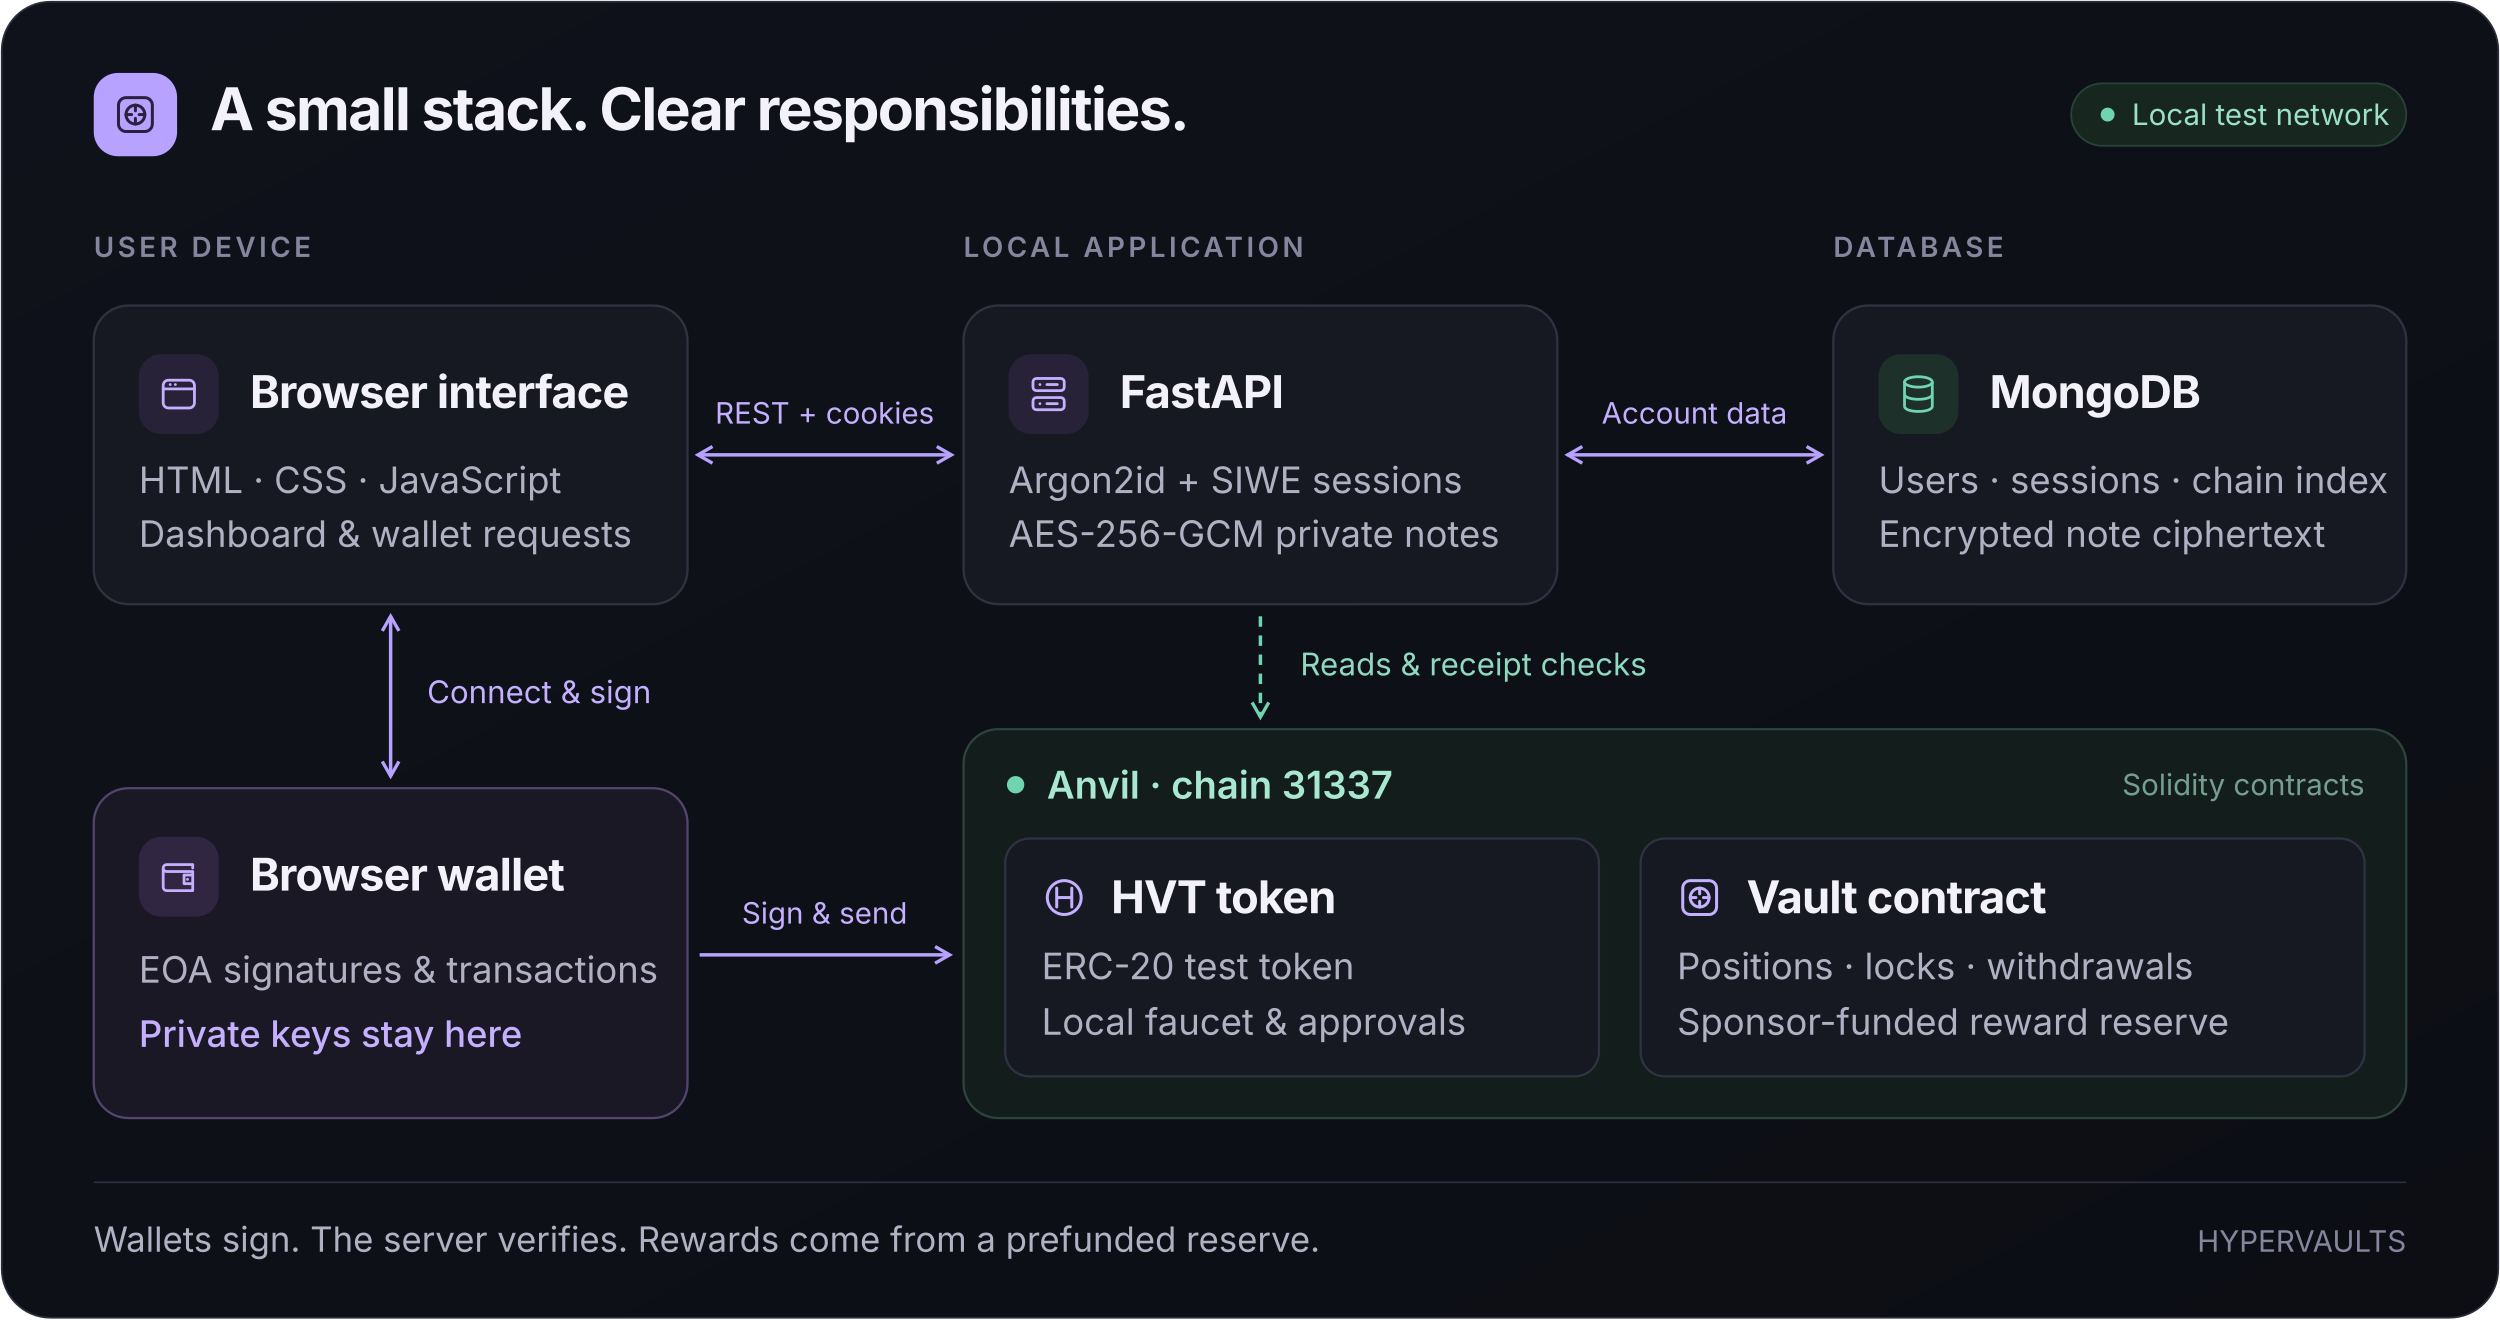
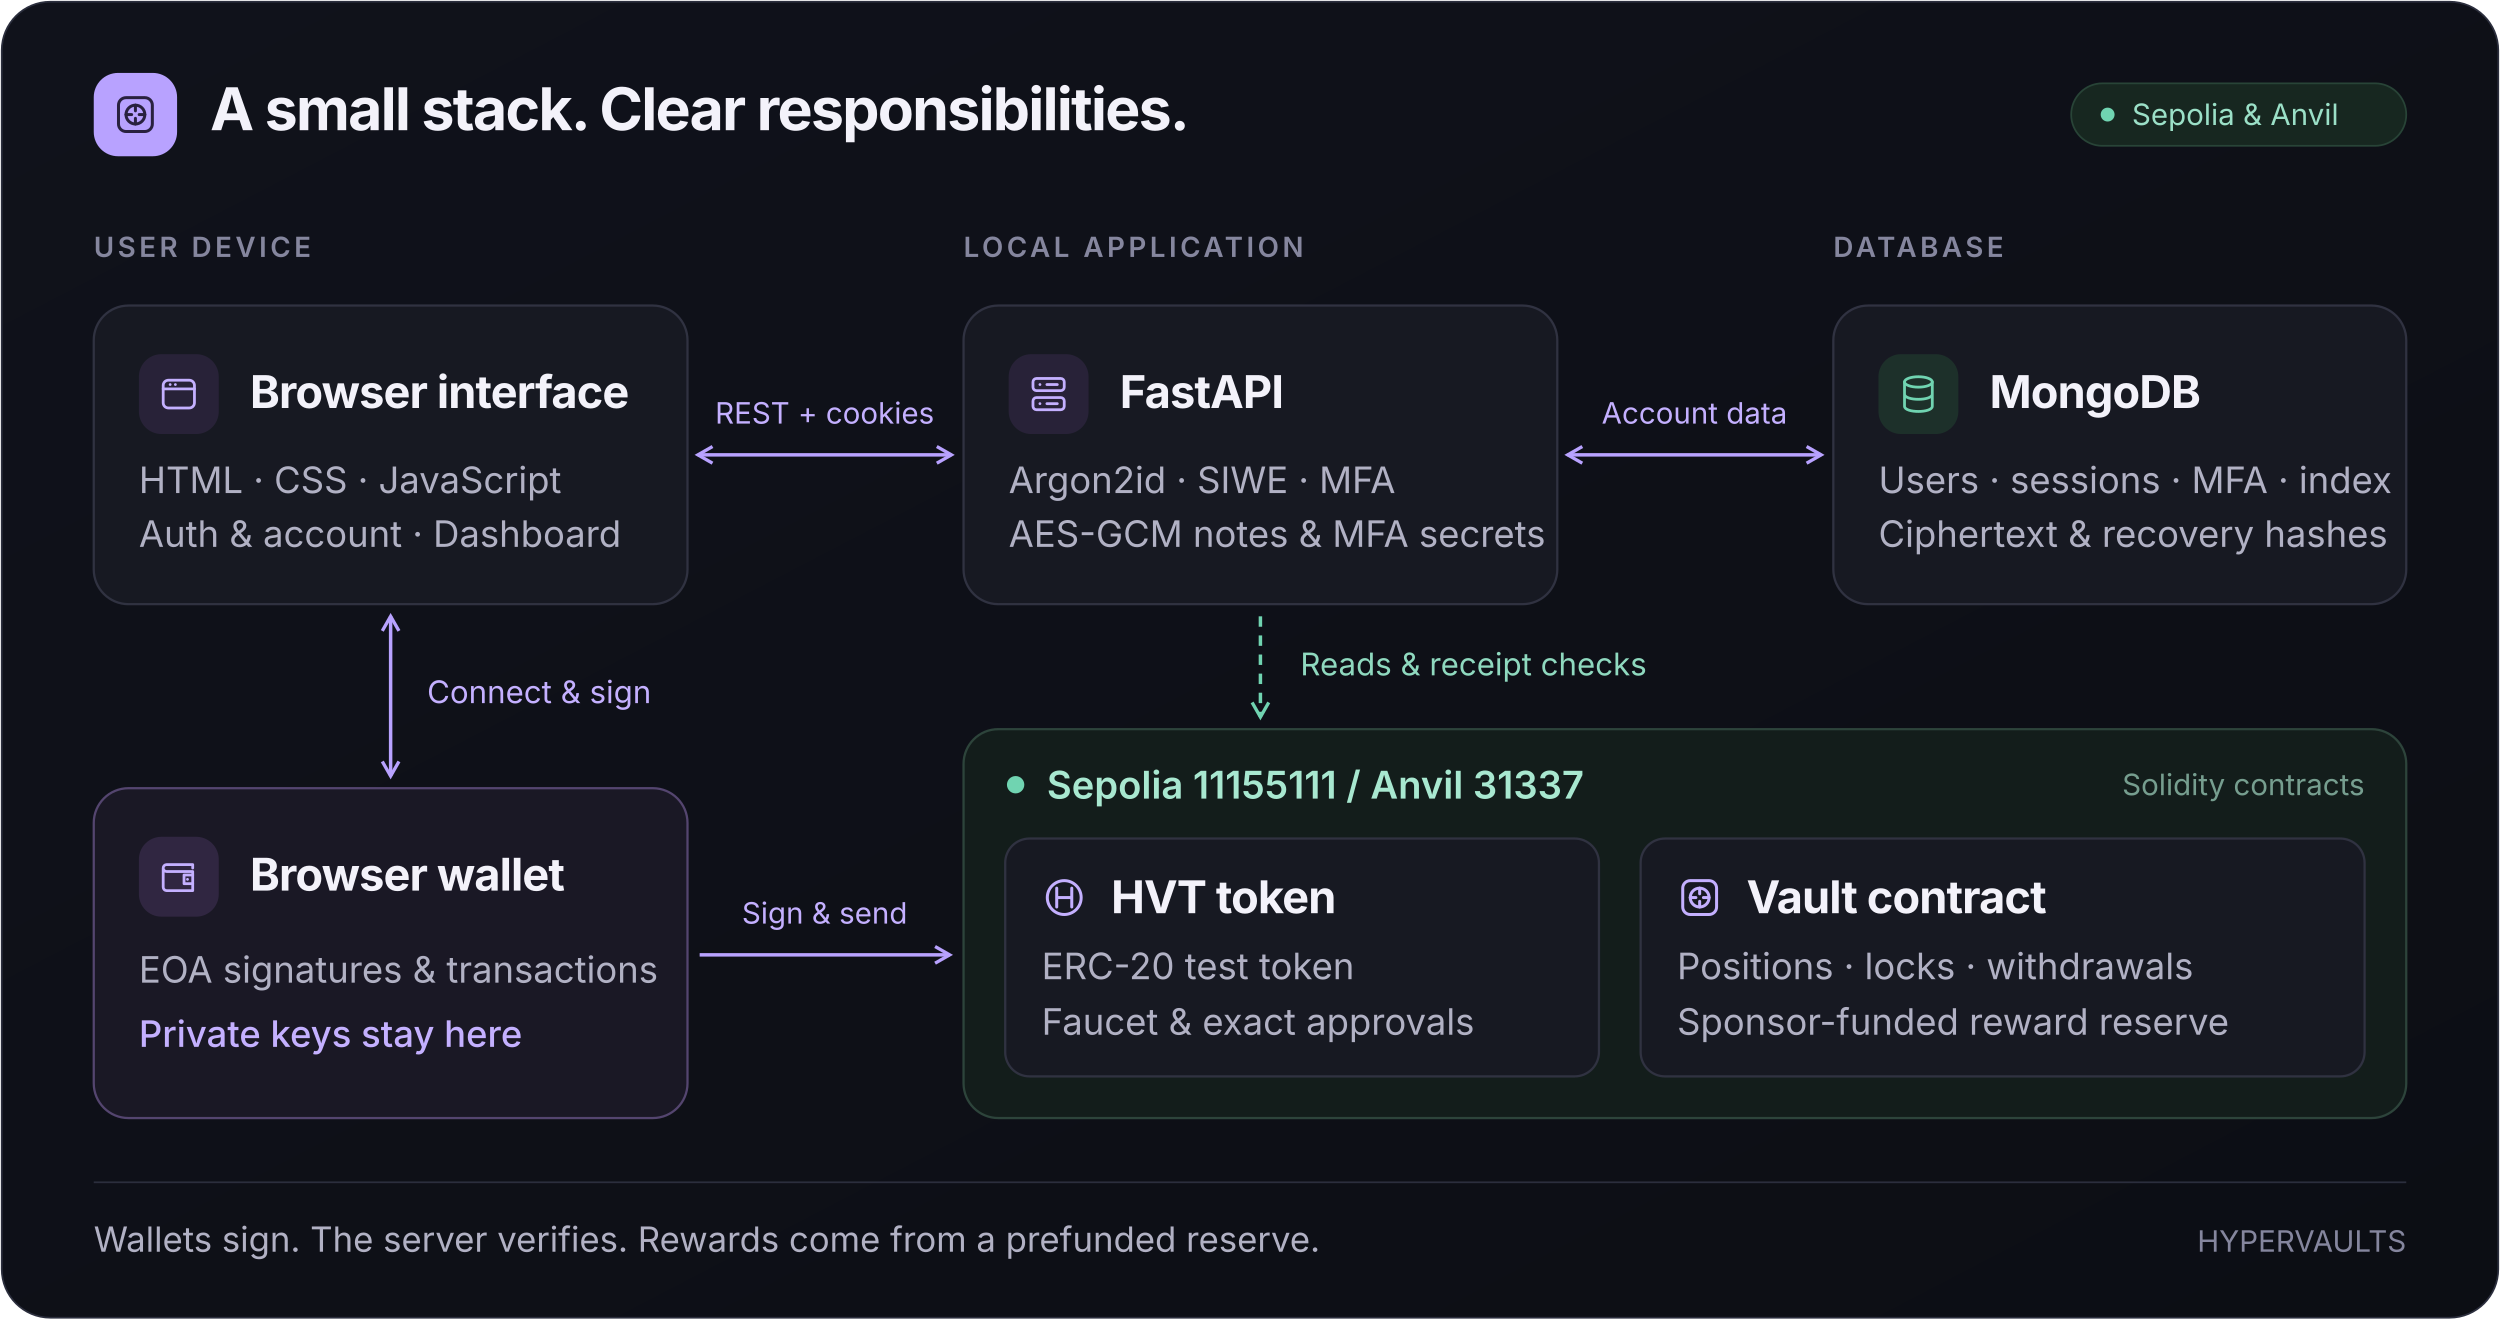
<svg xmlns="http://www.w3.org/2000/svg" width="1440" height="760" viewBox="0 0 1440 760" role="img" aria-labelledby="title description">
  <defs>
    <linearGradient id="canvas" x2="1" y2="1">
      <stop stop-color="#10121b" />
      <stop offset="1" stop-color="#0c0e14" />
    </linearGradient>
    <marker id="arrow" viewBox="0 0 10 10" refX="8" refY="5" markerWidth="6" markerHeight="6" orient="auto-start-reverse">
      <path d="m1 1 7 4-7 4" fill="none" stroke="#b8a2ff" stroke-width="1.6" />
    </marker>
    <marker id="read-arrow" viewBox="0 0 10 10" refX="8" refY="5" markerWidth="6" markerHeight="6" orient="auto">
      <path d="m1 1 7 4-7 4" fill="none" stroke="#70d4b1" stroke-width="1.6" />
    </marker>
    <symbol id="browser" viewBox="0 0 24 24">
      <rect x="3" y="4" width="18" height="16" rx="3" />
      <path d="M3 9h18m-14-2.5h.01m3 0h.01" />
    </symbol>
    <symbol id="wallet" viewBox="0 0 24 24">
      <path d="M20 7V5H5a2 2 0 0 0 0 4h15v11H5a2 2 0 0 1-2-2V7" />
      <path d="M20 11h-5v5h5m-3-2.5h.01" />
    </symbol>
    <symbol id="server" viewBox="0 0 24 24">
      <rect x="3" y="3" width="18" height="7" rx="2" />
      <rect x="3" y="14" width="18" height="7" rx="2" />
      <path d="M7 6.5h.01M7 17.5h.01m4-11h6m-6 11h6" />
    </symbol>
    <symbol id="database" viewBox="0 0 24 24">
      <ellipse cx="12" cy="5" rx="8" ry="3" />
      <path d="M4 5v14c0 4 16 4 16 0V5M4 12c0 4 16 4 16 0" />
    </symbol>
    <symbol id="token" viewBox="0 0 24 24">
      <circle cx="12" cy="12" r="9" />
      <path d="M8 7v10m8-10v10M8 12h8" />
    </symbol>
    <symbol id="vault" viewBox="0 0 24 24">
      <rect x="3" y="3" width="18" height="18" rx="4" />
      <circle cx="12" cy="12" r="5" />
      <path d="M12 7v3m0 4v3m-5-5h3m4 0h3" />
    </symbol>
  </defs>
  <style>
    text{font-family:Inter,-apple-system,BlinkMacSystemFont,"Segoe UI",Arial,sans-serif}
    .heading{fill:#f3f2fa;font-size:26px;font-weight:650;letter-spacing:-.5px}
    .body{fill:#b1b1c4;font-size:21px}
    .eyebrow{fill:#85869e;font-size:16px;font-weight:600;letter-spacing:2px}
    .icon{fill:none;stroke:#c4b0ff;stroke-width:1.6;stroke-linecap:round;stroke-linejoin:round}
    .card{fill:#171922;stroke:#303241;stroke-width:1.3}
    .line{fill:none;stroke:#b8a2ff;stroke-width:2;marker-end:url(#arrow)}
  </style>
  <rect x="1" y="1" width="1438" height="758" rx="28" fill="url(#canvas)" stroke="#2b2e3d" />
  <rect x="54" y="42" width="48" height="48" rx="14" fill="#b8a2ff" />
  <use href="#vault" x="65" y="53" width="26" height="26" class="icon" style="stroke:#29213f" />
  <text x="121" y="75" fill="#f3f2fa" font-size="34" font-weight="650" letter-spacing="-1">A small stack. Clear responsibilities.</text>
  <rect x="1193" y="48" width="193" height="36" rx="18" fill="#172720" stroke="#284437" />
  <circle cx="1214" cy="66" r="4" fill="#70d4b1" />
-   <text x="1228" y="72" fill="#9be0c7" font-size="17">Local test network</text>
+   <text x="1228" y="72" fill="#9be0c7" font-size="17">Sepolia &amp; Anvil</text>
  <text x="54" y="148" class="eyebrow">USER DEVICE</text>
  <text x="555" y="148" class="eyebrow">LOCAL APPLICATION</text>
  <text x="1056" y="148" class="eyebrow">DATABASE</text>
  <rect x="54" y="176" width="342" height="172" rx="20" class="card" />
  <rect x="80" y="204" width="46" height="46" rx="13" fill="#282238" />
  <use href="#browser" x="91" y="215" width="24" height="24" class="icon" />
  <text x="144" y="235" class="heading">Browser interface</text>
  <text x="80" y="284" class="body">HTML · CSS · JavaScript</text>
-   <text x="80" y="315" class="body">Dashboard &amp; wallet requests</text>
+   <text x="80" y="315" class="body">Auth &amp; account · Dashboard</text>
  <rect x="555" y="176" width="342" height="172" rx="20" class="card" />
  <rect x="581" y="204" width="46" height="46" rx="13" fill="#282238" />
  <use href="#server" x="592" y="215" width="24" height="24" class="icon" />
  <text x="645" y="235" class="heading">FastAPI</text>
-   <text x="581" y="284" class="body">Argon2id + SIWE sessions</text>
-   <text x="581" y="315" class="body">AES-256-GCM private notes</text>
+   <text x="581" y="284" class="body">Argon2id · SIWE · MFA</text>
+   <text x="581" y="315" class="body">AES-GCM notes &amp; MFA secrets</text>
  <rect x="1056" y="176" width="330" height="172" rx="20" class="card" />
  <rect x="1082" y="204" width="46" height="46" rx="13" fill="#1d302a" />
  <use href="#database" x="1093" y="215" width="24" height="24" class="icon" style="stroke:#70d4b1" />
  <text x="1146" y="235" class="heading">MongoDB</text>
-   <text x="1082" y="284" class="body">Users · sessions · chain index</text>
-   <text x="1082" y="315" class="body">Encrypted note ciphertext</text>
+   <text x="1082" y="284" class="body">Users · sessions · MFA · index</text>
+   <text x="1082" y="315" class="body">Ciphertext &amp; recovery hashes</text>
  <path d="M402 262h146" class="line" marker-start="url(#arrow)" />
  <text x="475" y="244" fill="#c4b0ff" font-size="17" text-anchor="middle">REST + cookies</text>
  <path d="M903 262h146" class="line" marker-start="url(#arrow)" />
  <text x="976" y="244" fill="#c4b0ff" font-size="17" text-anchor="middle">Account data</text>
  <path d="M225 355v92" class="line" marker-start="url(#arrow)" />
  <text x="246" y="405" fill="#c4b0ff" font-size="18">Connect &amp; sign</text>
  <rect x="54" y="454" width="342" height="190" rx="20" fill="#1a1825" stroke="#54456f" stroke-width="1.3" />
  <rect x="80" y="482" width="46" height="46" rx="13" fill="#302641" />
  <use href="#wallet" x="91" y="493" width="24" height="24" class="icon" />
  <text x="144" y="513" class="heading">Browser wallet</text>
  <text x="80" y="566" class="body">EOA signatures &amp; transactions</text>
  <text x="80" y="603" fill="#c4b0ff" font-size="21" font-weight="550">Private keys stay here</text>
  <path d="M726 355v58" fill="none" stroke="#70d4b1" stroke-width="2" stroke-dasharray="6 5" marker-end="url(#read-arrow)" />
  <text x="749" y="389" fill="#8fd9bf" font-size="18">Reads &amp; receipt checks</text>
  <path d="M403 550h144" class="line" />
  <text x="475" y="532" fill="#c4b0ff" font-size="17" text-anchor="middle">Sign &amp; send</text>
  <rect x="555" y="420" width="831" height="224" rx="20" fill="#131d1b" stroke="#2d443b" stroke-width="1.3" />
  <circle cx="585" cy="452" r="5" fill="#70d4b1" />
-   <text x="603" y="460" fill="#a8e8d0" font-size="22" font-weight="600">Anvil · chain 31337</text>
+   <text x="603" y="460" fill="#a8e8d0" font-size="22" font-weight="600">Sepolia 11155111 / Anvil 31337</text>
  <text x="1362" y="458" fill="#769e8f" font-size="17" text-anchor="end">Solidity contracts</text>
  <rect x="579" y="483" width="342" height="137" rx="14" class="card" />
  <use href="#token" x="600" y="504" width="26" height="26" class="icon" />
  <text x="640" y="526" class="heading">HVT token</text>
  <text x="600" y="564" class="body">ERC-20 test token</text>
-   <text x="600" y="596" class="body">Local faucet &amp; approvals</text>
+   <text x="600" y="596" class="body">Faucet &amp; exact approvals</text>
  <rect x="945" y="483" width="417" height="137" rx="14" class="card" />
  <use href="#vault" x="966" y="504" width="26" height="26" class="icon" />
  <text x="1006" y="526" class="heading">Vault contract</text>
  <text x="966" y="564" class="body">Positions · locks · withdrawals</text>
  <text x="966" y="596" class="body">Sponsor-funded reward reserve</text>
  <path d="M54 681h1332" stroke="#2b2e3d" />
  <text x="54" y="721" fill="#b1b1c4" font-size="20">Wallets sign. The server verifies. Rewards come from a prefunded reserve.</text>
  <text x="1386" y="721" fill="#85869e" font-size="17" text-anchor="end">HYPERVAULTS</text>
</svg>
